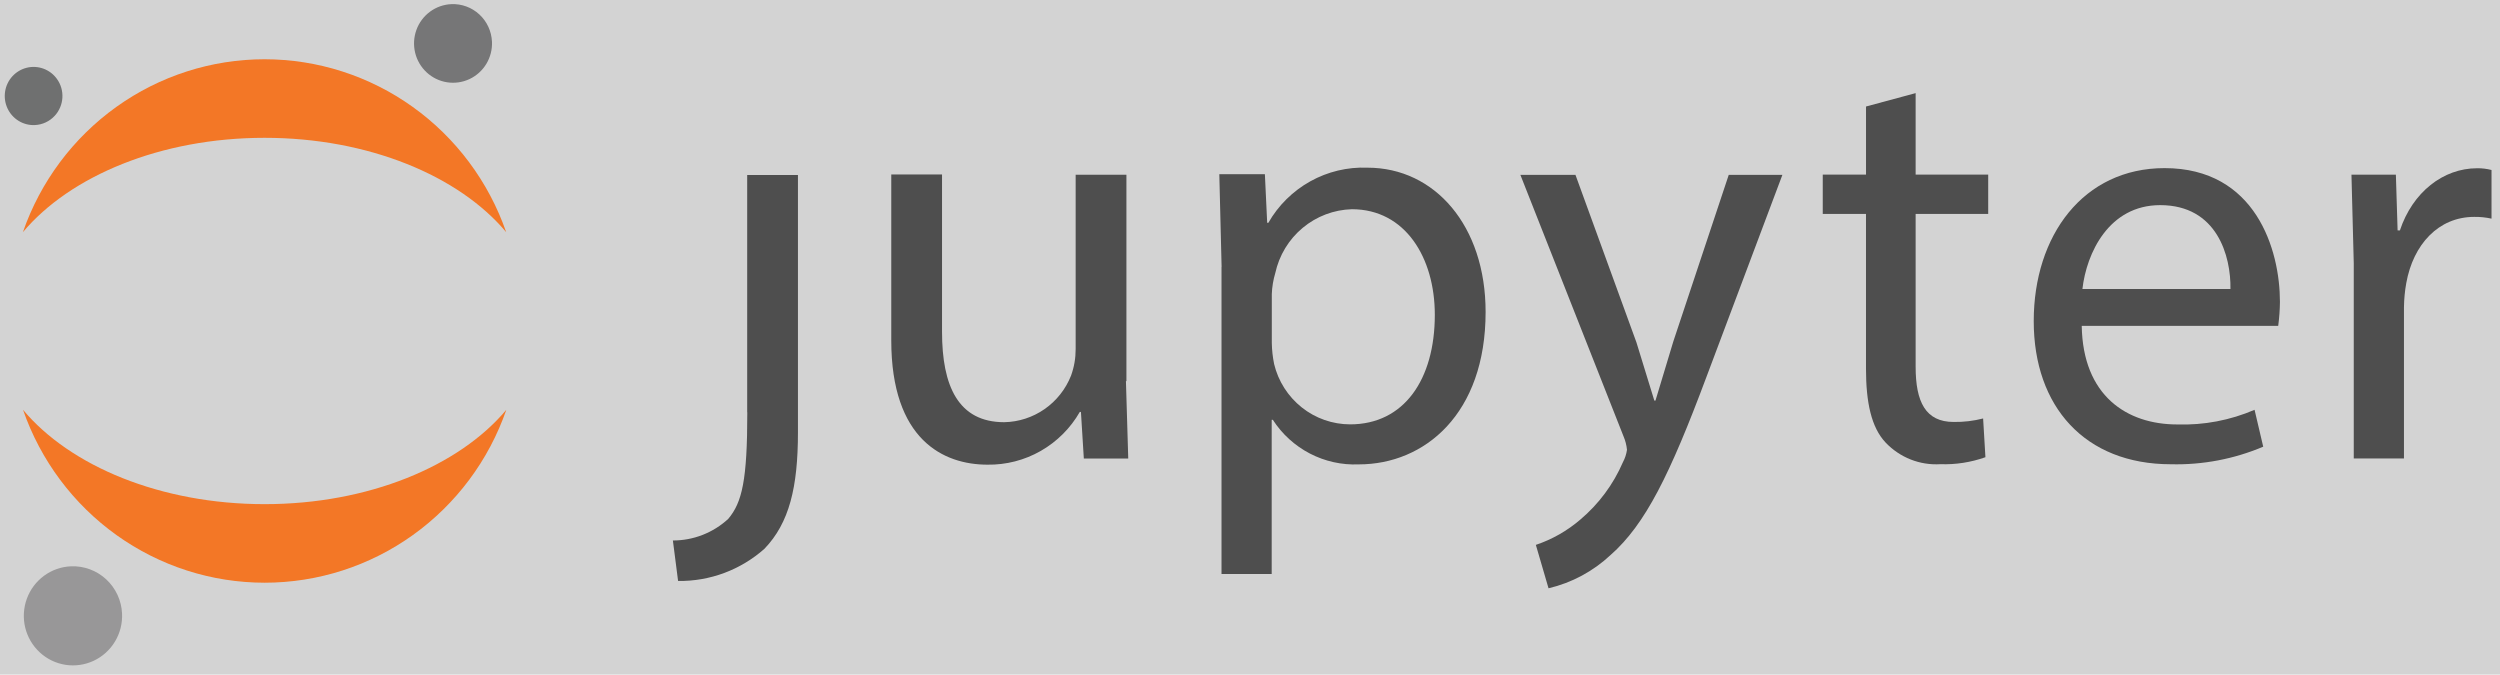
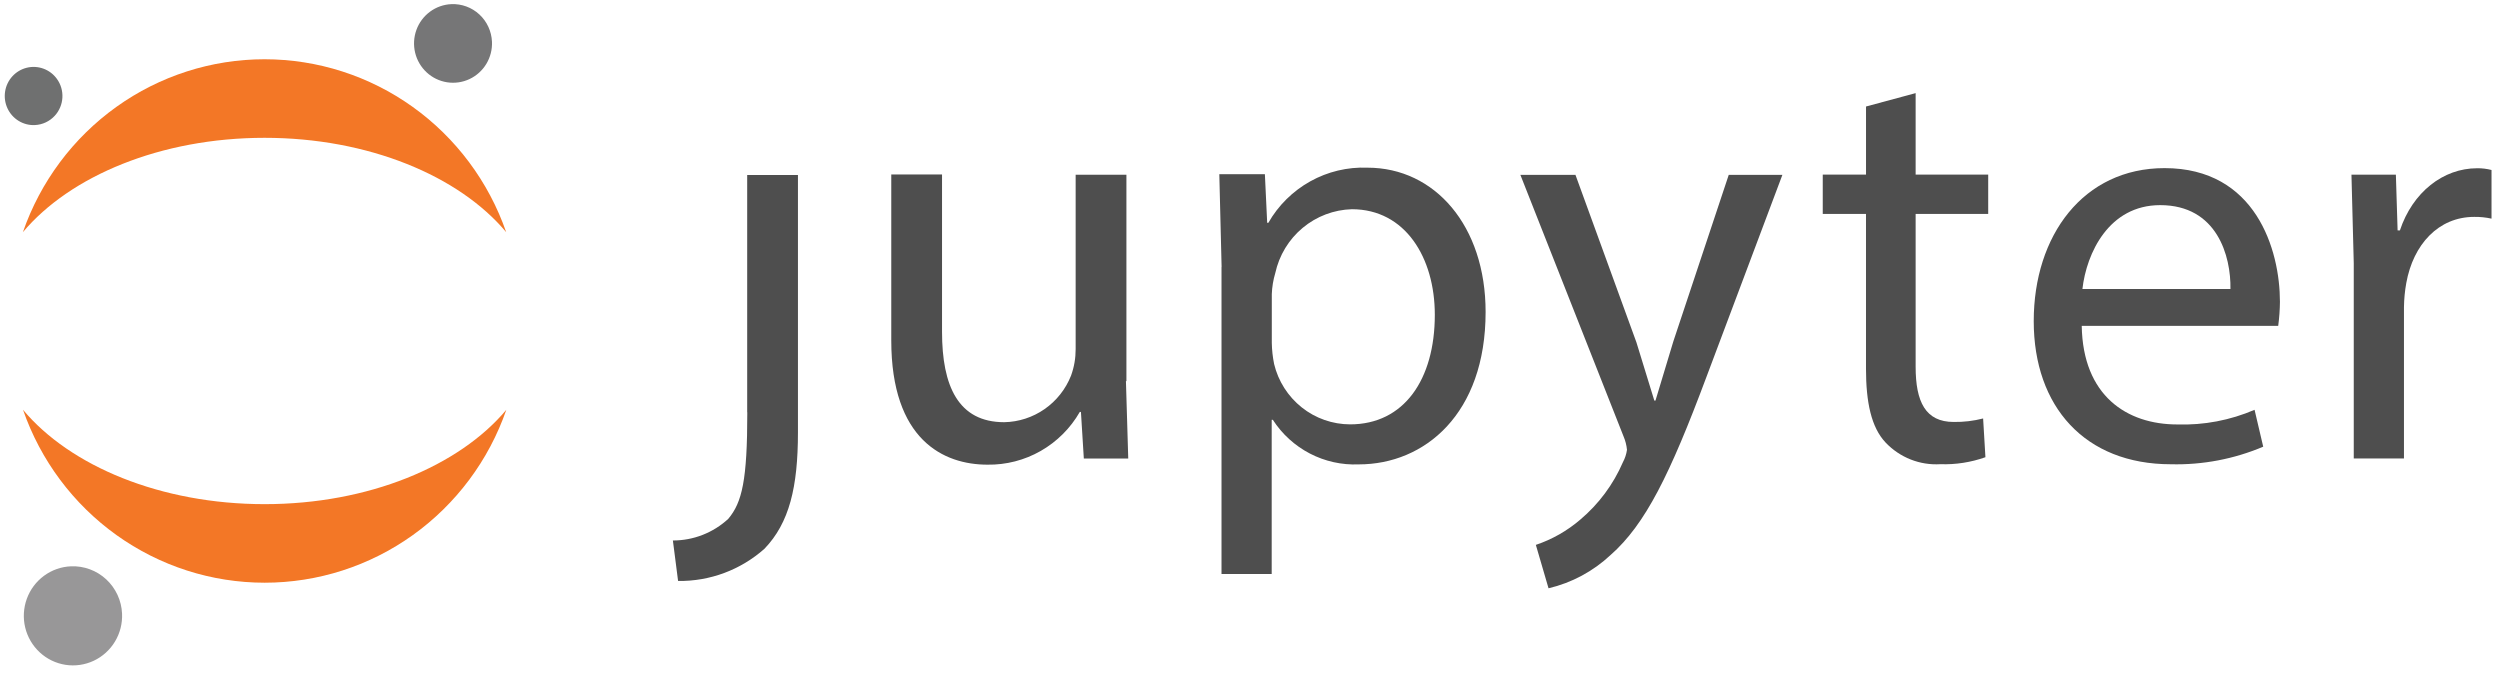
<svg xmlns="http://www.w3.org/2000/svg" xmlns:xlink="http://www.w3.org/1999/xlink" viewBox="0 0 189 51">
  <style>
		.cls0 { fill: #4e4e4e; }
		.cls1 { fill: #f37726; }
	</style>
-   <rect name="schelin" fill="lightgrey" width="100%" height="100%" />
  <g transform="translate(-1638 -2093)">
    <g class="cls0">
      <use xlink:href="#A" x="1688.87" y="2106.23" />
      <use xlink:href="#B" x="1705.38" y="2106.19" />
      <use xlink:href="#C" x="1730.18" y="2105.67" />
      <use xlink:href="#D" x="1752.94" y="2106.21" />
      <use xlink:href="#E" x="1775.8" y="2100.04" />
      <use xlink:href="#F" x="1791.75" y="2105.71" />
      <use xlink:href="#G" x="1815.77" y="2105.72" />
    </g>
    <use xlink:href="#H" fill="#767677" x="1669.3" y="2093.31" />
    <g class="cls1">
      <use xlink:href="#I" x="1639.74" y="2123.98" />
      <use xlink:href="#J" x="1639.73" y="2097.48" />
    </g>
    <use xlink:href="#K" fill="#989798" x="1639.8" y="2135.81" />
    <use xlink:href="#L" fill="#6f7070" x="1638.36" y="2098.06" />
  </g>
  <defs>
    <path id="A" d="M 5.626,17.928 C 5.626,23.074 5.233,24.754 4.187,25.995 C 3.044,27.05 1.55,27.634 0.0,27.63 L 0.393,30.691 C 2.795,30.724 5.124,29.856 6.926,28.254 C 8.801,26.301 9.455,23.601 9.455,19.457 L 9.455,0.0 L 5.617,0.0 L 5.617,17.954 L 5.626,17.928" />
    <path id="B" d="M 17.741,15.623 L 17.915,21.473 L 14.557,21.473 L 14.339,17.954 L 14.252,17.954 A 7.96,7.96 0.0 0,1 11.299,20.902 C 10.073,21.602 8.683,21.96 7.274,21.939 C 3.96,21.939 0.0,20.074 0.0,12.544 L 0.0,0.0 L 3.838,0.0 L 3.838,11.902 C 3.838,15.984 5.059,18.728 8.539,18.728 C 9.631,18.708 10.692,18.363 11.591,17.737 C 12.49,17.111 13.185,16.232 13.59,15.209 C 13.823,14.57 13.941,13.893 13.939,13.212 L 13.939,0.018 L 17.777,0.018 L 17.777,15.623 L 17.742,15.623 L 17.741,15.623" />
    <path id="C" d="M 0.174,7.536 L 0.0,0.499 L 3.445,0.499 L 3.619,4.176 L 3.706,4.176 A 8.31,8.31 0.0 0,1 6.877,1.039 A 8.22,8.22 0.0 0,1 11.2,0.006 C 16.294,0.006 20.132,4.404 20.132,10.914 C 20.132,18.629 15.518,22.438 10.537,22.438 A 7.33,7.33 0.0 0,1 6.85,21.619 A 7.4,7.4 0.0 0,1 4.047,19.069 L 3.96,19.069 L 3.96,30.725 L 0.166,30.725 L 0.166,7.501 L 0.175,7.536 L 0.174,7.536 M 3.968,13.254 A 8.87,8.87 0.0 0,0 4.142,14.846 A 5.98,5.98 0.0 0,0 6.233,18.131 A 5.89,5.89 0.0 0,0 9.89,19.412 C 13.946,19.412 16.292,16.043 16.292,11.126 C 16.292,6.824 14.068,3.147 10.021,3.147 C 8.66,3.185 7.351,3.682 6.301,4.557 C 5.251,5.432 4.524,6.635 4.23,7.976 C 4.076,8.493 3.988,9.028 3.968,9.568 L 3.968,13.245 L 3.968,13.254 L 3.968,13.254" />
    <path id="D" d="M 4.161,0.0 L 8.775,12.676 L 10.127,17.074 L 10.214,17.074 L 11.566,12.596 L 15.753,0.009 L 19.809,0.009 L 14.06,15.306 C 11.313,22.66 9.446,26.434 6.83,28.739 C 5.508,29.979 3.887,30.85 2.129,31.264 L 1.17,27.983 C 2.4,27.57 3.54,26.922 4.528,26.074 C 5.924,24.898 7.029,23.41 7.755,21.728 A 2.83,2.83 0.0 0,0 8.06,20.796 C 8.026,20.444 7.937,20.1 7.798,19.775 L 0.0,0.009 L 4.187,0.009 L 4.161,0.0" />
    <path id="E" d="M 7.022,0.0 L 7.022,6.158 L 12.508,6.158 L 12.508,9.131 L 7.022,9.131 L 7.022,20.69 C 7.022,23.329 7.763,24.86 9.9,24.86 C 10.65,24.872 11.398,24.783 12.124,24.596 L 12.298,27.525 C 11.207,27.913 10.053,28.092 8.896,28.053 C 8.129,28.1 7.361,27.979 6.645,27.696 C 5.929,27.413 5.284,26.977 4.752,26.417 C 3.662,25.265 3.269,23.356 3.269,20.831 L 3.269,9.131 L 0.0,9.131 L 0.0,6.158 L 3.271,6.158 L 3.271,1.012 L 7.022,0.0" />
    <path id="F" d="M 3.629,11.928 C 3.716,17.206 7.031,19.379 10.86,19.379 C 12.862,19.442 14.853,19.064 16.695,18.271 L 17.349,21.06 C 15.142,21.995 12.764,22.447 10.371,22.388 C 3.881,22.388 0.0,18.042 0.0,11.568 C 0.0,5.094 3.751,0.0 9.891,0.0 C 16.773,0.0 18.613,6.158 18.613,10.107 C 18.607,10.716 18.563,11.324 18.482,11.928 L 3.655,11.928 L 3.629,11.928 L 3.629,11.928 M 14.872,9.14 C 14.916,6.659 13.869,2.798 9.56,2.798 C 5.679,2.798 3.986,6.431 3.681,9.14 L 14.88,9.14 L 14.871,9.14 L 14.872,9.14" />
    <path id="G" d="M 0.174,7.179 L 0.0,0.484 L 3.358,0.484 L 3.489,4.698 L 3.663,4.698 C 4.623,1.813 6.934,0.0 9.499,0.0 C 9.867,-0.005 10.233,0.039 10.589,0.132 L 10.589,3.809 C 10.159,3.715 9.72,3.67 9.281,3.677 C 6.577,3.677 4.667,5.762 4.144,8.682 A 11.14,11.14 0.0 0,0 3.97,10.503 L 3.97,21.939 L 0.174,21.939 L 0.174,7.179" />
    <path id="H" d="M 5.894,2.844 C 5.919,3.432 5.771,4.014 5.469,4.516 C 5.167,5.018 4.723,5.42 4.194,5.668 C 3.665,5.916 3.075,6.001 2.499,5.911 A 2.94,2.94 0.0 0,1 0.956,5.163 A 2.98,2.98 0.0 0,1 0.085,3.677 C -0.053,3.106 -0.02,2.506 0.18,1.953 A 2.97,2.97 0.0 0,1 1.208,0.574 A 2.93,2.93 0.0 0,1 2.823,0.003 C 3.604,-0.03 4.365,0.25 4.941,0.783 C 5.517,1.316 5.859,2.057 5.893,2.844 L 5.894,2.844" />
    <path id="I" d="M 18.265,7.134 C 10.415,7.134 3.559,4.258 0.0,0.0 C 1.325,3.82 3.796,7.131 7.069,9.473 C 10.342,11.815 14.256,13.073 18.269,13.073 C 22.282,13.073 26.196,11.815 29.469,9.473 C 32.742,7.131 35.213,3.82 36.538,0.0 C 32.971,4.258 26.115,7.134 18.265,7.134 L 18.265,7.134" />
    <path id="J" d="M 18.273,5.939 C 26.123,5.939 32.979,8.816 36.538,13.073 C 35.213,9.253 32.742,5.942 29.469,3.6 C 26.196,1.258 22.282,0.0 18.269,0.0 C 14.256,0.0 10.342,1.258 7.069,3.6 C 3.796,5.942 1.325,9.253 0.0,13.073 C 3.567,8.824 10.423,5.939 18.273,5.939" />
    <path id="K" d="M 7.428,3.583 A 3.77,3.77 0.0 0,1 6.892,5.692 C 6.51,6.326 5.951,6.831 5.284,7.144 C 4.617,7.457 3.874,7.564 3.147,7.45 C 2.42,7.336 1.743,7.008 1.202,6.506 C 0.661,6.004 0.279,5.353 0.105,4.632 A 3.78,3.78 0.0 0,1 0.227,2.459 C 0.48,1.762 0.932,1.157 1.526,0.72 C 2.12,0.283 2.829,0.033 3.564,0.003 C 4.547,-0.038 5.505,0.317 6.23,0.988 A 3.76,3.76 0.0 0,1 7.428,3.584 L 7.428,3.584 L 7.428,3.583" />
    <path id="L" d="M 2.275,4.396 C 1.844,4.415 1.417,4.304 1.048,4.078 C 0.679,3.852 0.385,3.521 0.203,3.126 C 0.021,2.731 -0.041,2.291 0.025,1.861 C 0.091,1.431 0.282,1.03 0.574,0.71 C 0.866,0.39 1.246,0.164 1.665,0.061 C 2.084,-0.042 2.524,-0.017 2.93,0.133 C 3.336,0.283 3.687,0.55 3.941,0.902 A 2.21,2.21 0.0 0,1 3.785,3.686 C 3.394,4.115 2.851,4.37 2.274,4.395 L 2.274,4.395 L 2.275,4.396" />
  </defs>
</svg>
